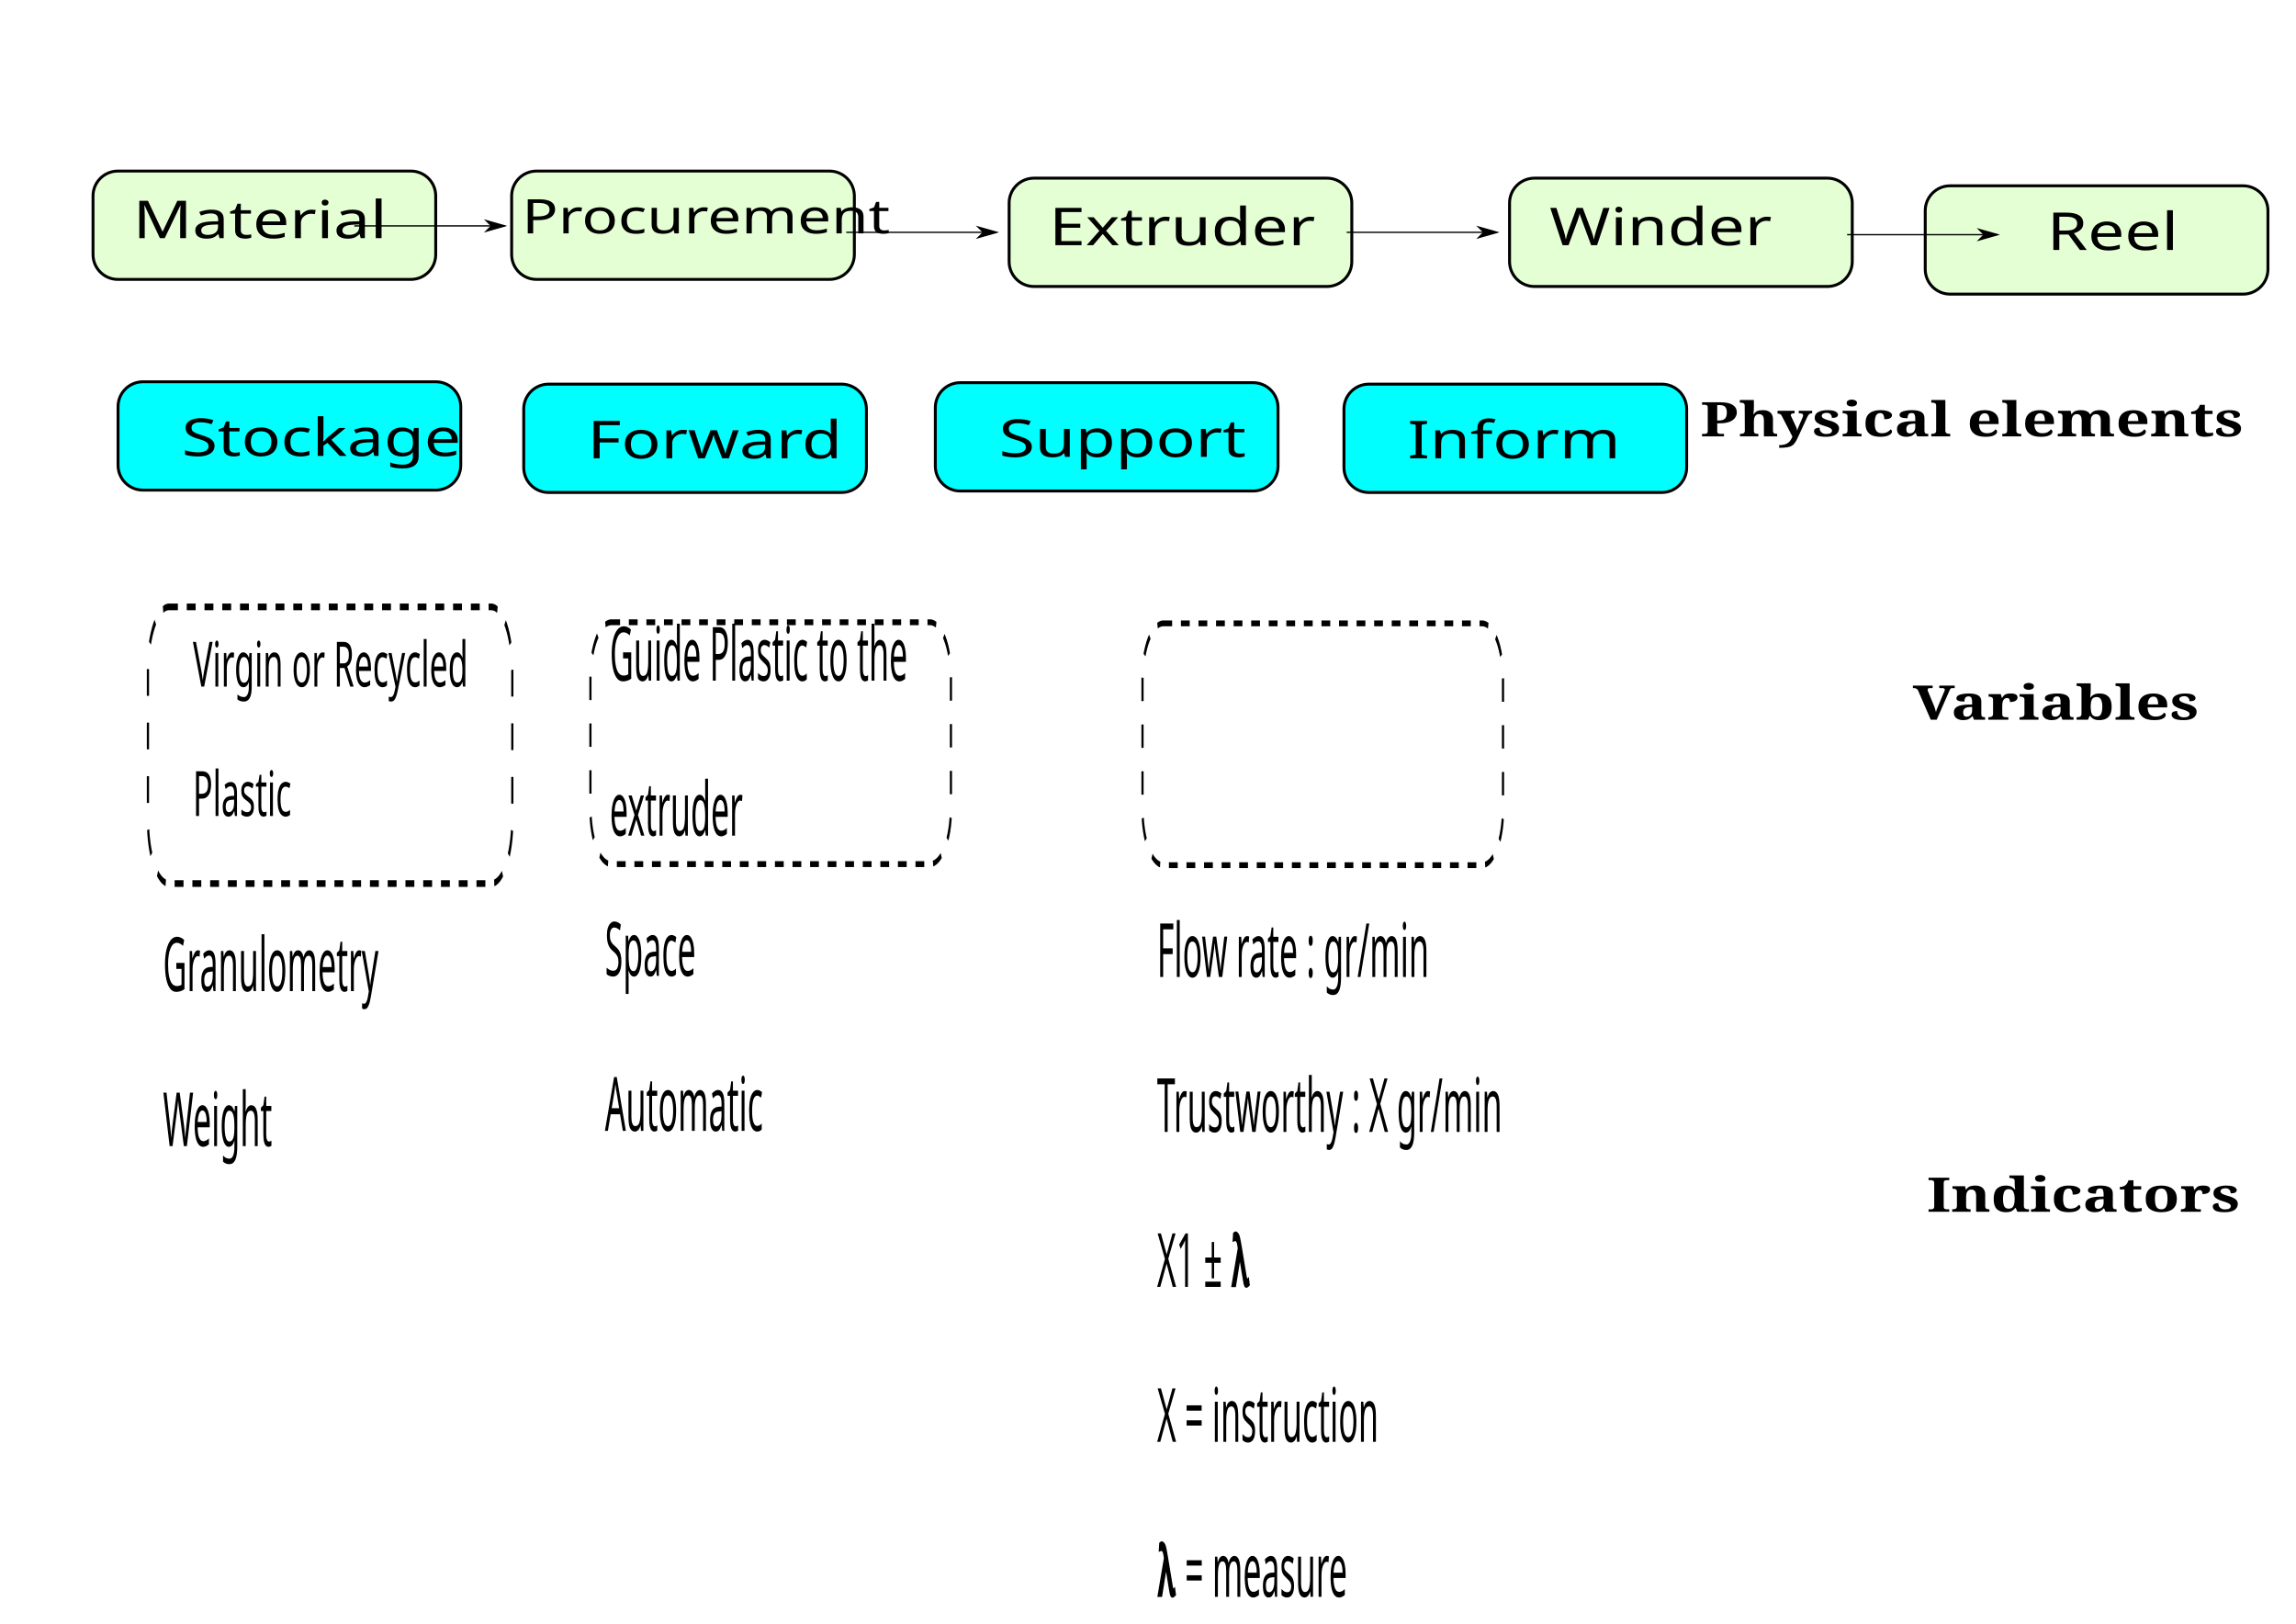
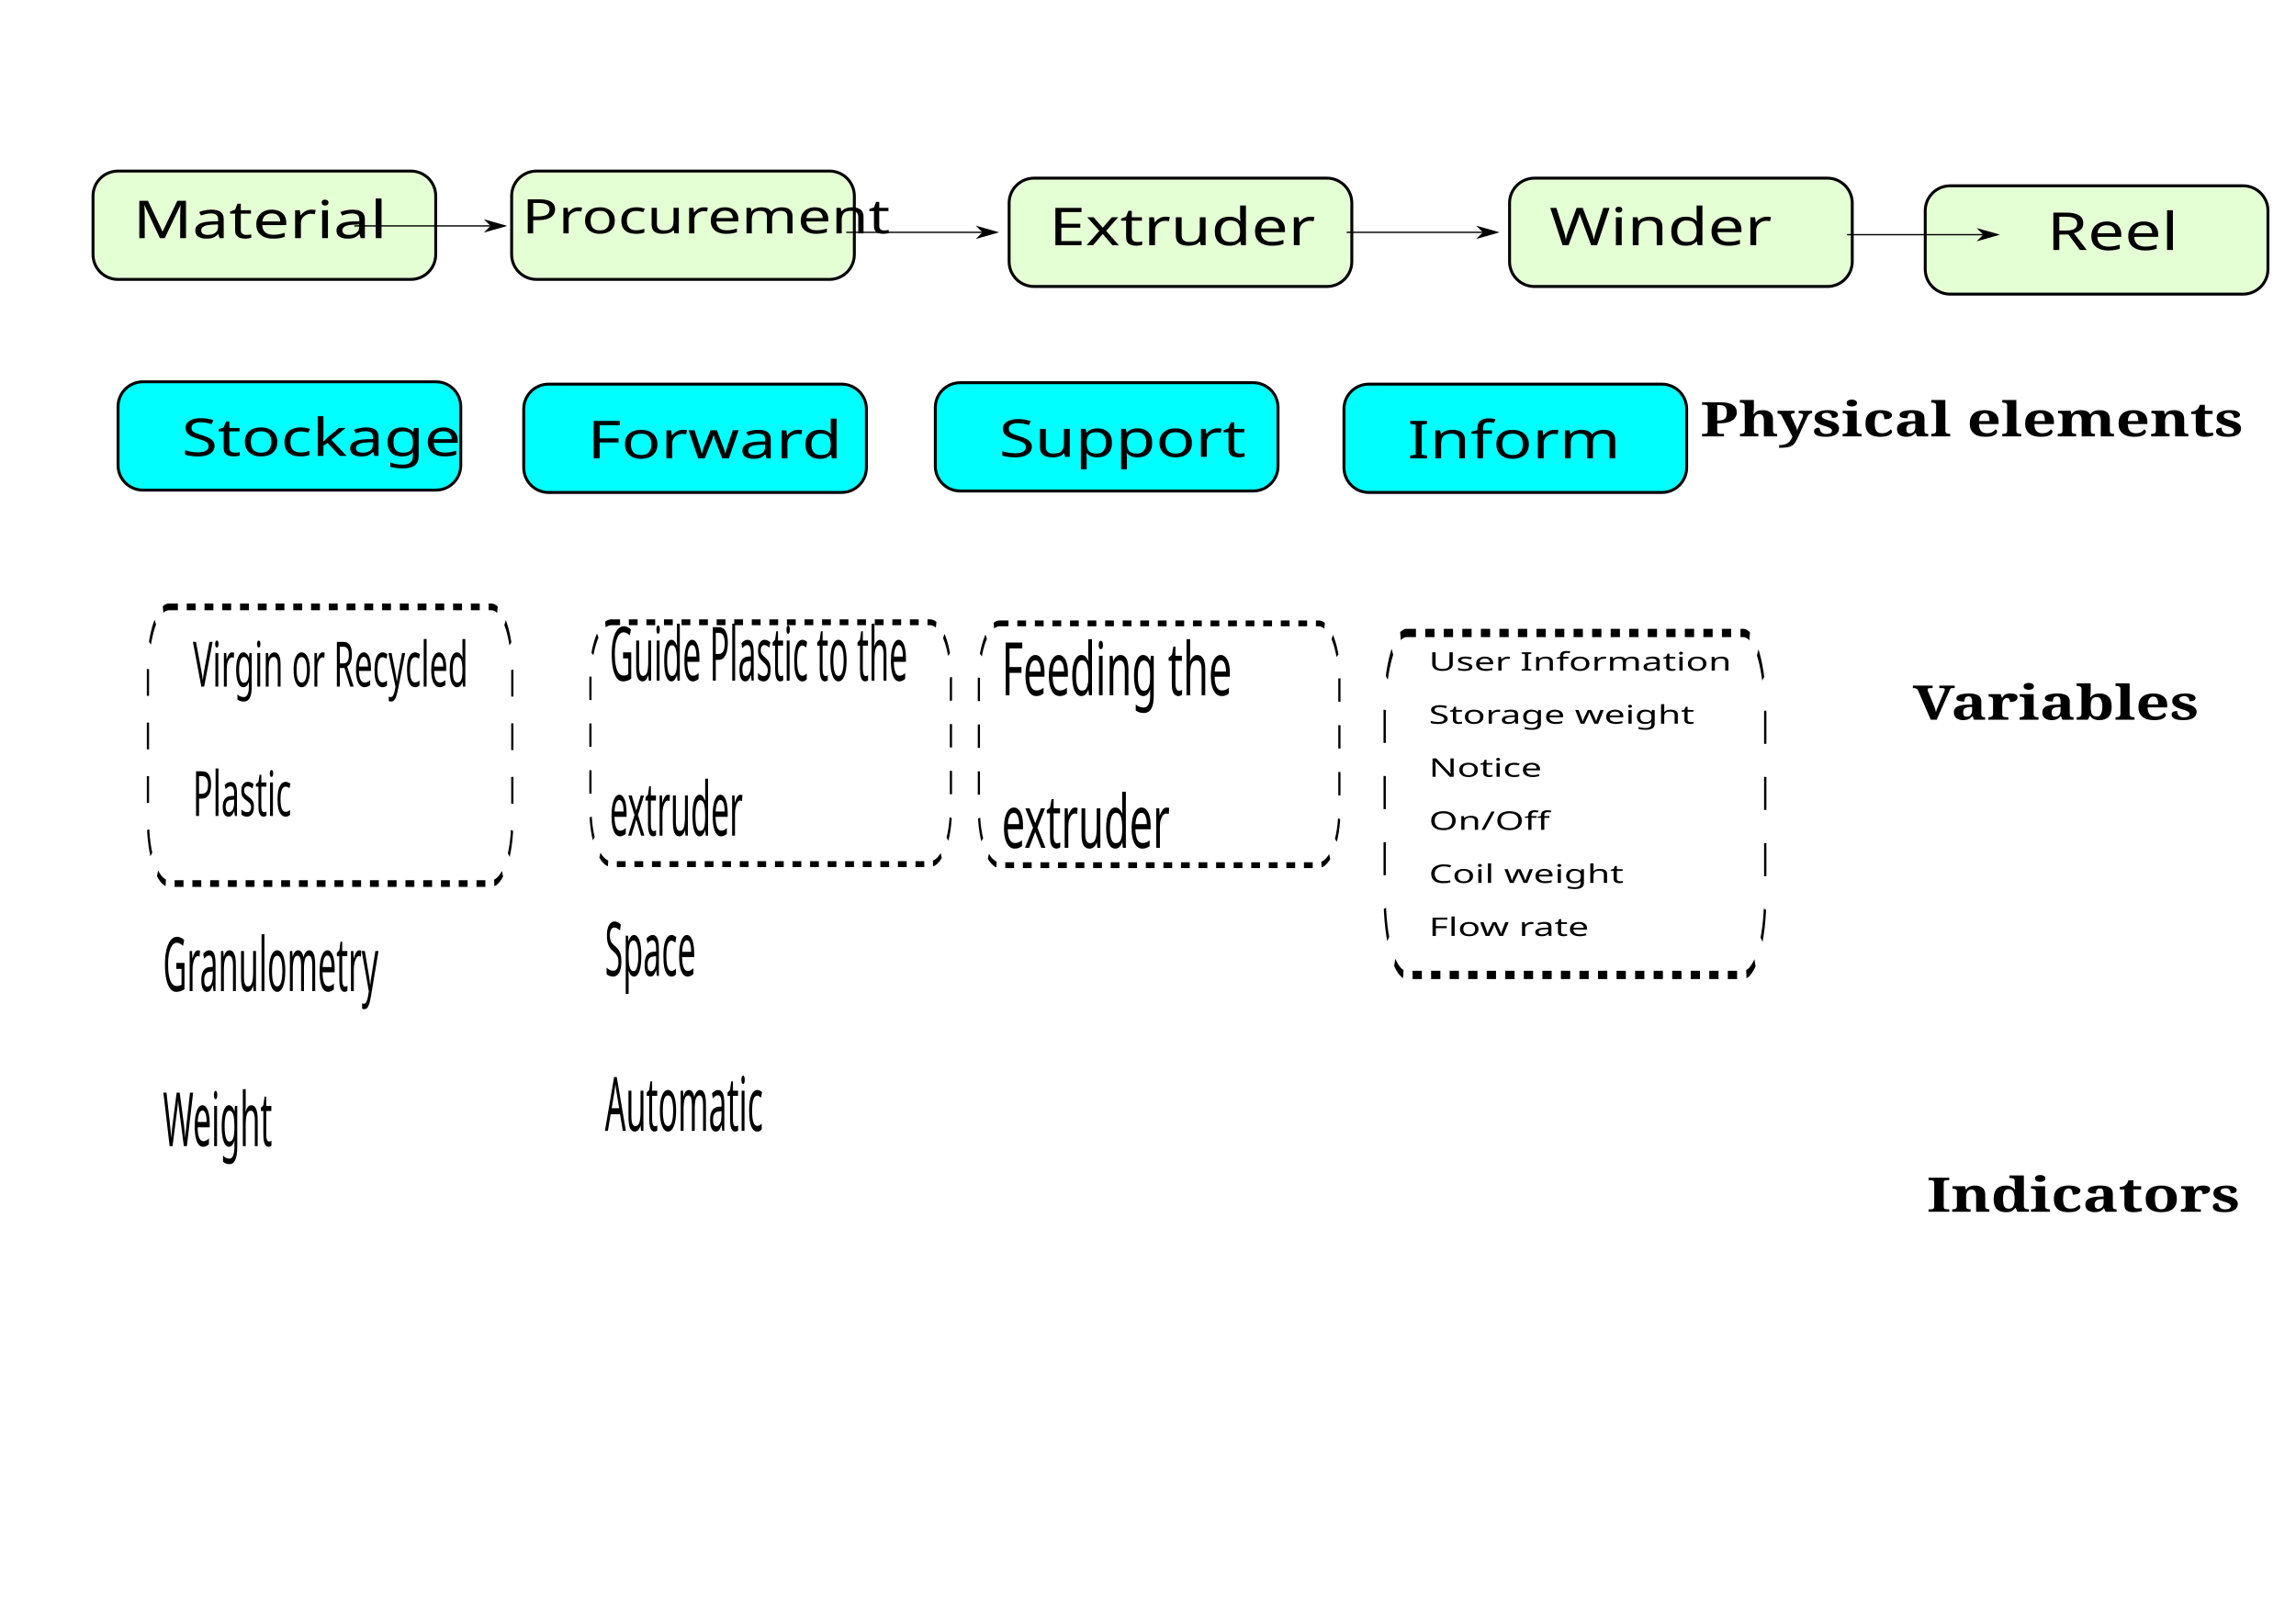
<svg xmlns="http://www.w3.org/2000/svg" width="297mm" height="210mm" viewBox="0 0 297 210" version="1.1" id="svg103">
  <defs id="defs97">
    <marker style="overflow:visible" id="Arrow1Lend-0-5-1-9-2-7" refX="0" refY="0" orient="auto">
      <path transform="matrix(-0.8,0,0,-0.8,-10,0)" style="fill-rule:evenodd;stroke:#000000;stroke-width:1pt" d="M 0,0 5,-5 -12.5,0 5,5 Z" id="path4448-01-6-91-1-8-9" />
    </marker>
    <marker style="overflow:visible" id="Arrow1Lend-0-5-1-9-7-3" refX="0" refY="0" orient="auto">
      <path transform="matrix(-0.8,0,0,-0.8,-10,0)" style="fill-rule:evenodd;stroke:#000000;stroke-width:1pt" d="M 0,0 5,-5 -12.5,0 5,5 Z" id="path4448-01-6-91-1-2-8" />
    </marker>
    <marker style="overflow:visible" id="Arrow1Lend-0-5-1-9-9-0" refX="0" refY="0" orient="auto">
      <path transform="matrix(-0.8,0,0,-0.8,-10,0)" style="fill-rule:evenodd;stroke:#000000;stroke-width:1pt" d="M 0,0 5,-5 -12.5,0 5,5 Z" id="path4448-01-6-91-1-0-2" />
    </marker>
    <marker style="overflow:visible" id="Arrow1Lend-0-5-1-9-4" refX="0" refY="0" orient="auto">
      <path transform="matrix(-0.8,0,0,-0.8,-10,0)" style="fill-rule:evenodd;stroke:#000000;stroke-width:1pt" d="M 0,0 5,-5 -12.5,0 5,5 Z" id="path4448-01-6-91-1-83" />
    </marker>
  </defs>
  <g id="layer1" transform="translate(0,-87)">
    <rect style="fill:#e5ffd5;fill-opacity:1;stroke:#000000;stroke-width:0.378;stroke-miterlimit:4;stroke-dasharray:none;stroke-dashoffset:0;stroke-opacity:1" id="rect4811-1" width="44.33" height="14.011" x="130.535" y="110.041" ry="3.218" />
    <text transform="scale(1.120025,0.8928374)" xml:space="preserve" style="font-style:normal;font-variant:normal;font-weight:normal;font-stretch:normal;font-size:3.024px;line-height:0%;font-family:'Baskerville Old Face';-inkscape-font-specification:'Baskerville Old Face';text-align:start;letter-spacing:0px;word-spacing:0px;writing-mode:lr-tb;text-anchor:start;fill:#000000;fill-opacity:1;stroke:none;stroke-width:0.252" x="121.157" y="132.962" id="text4813-0">
      <tspan style="font-size:7.559px;line-height:1.25;stroke-width:0.252" id="tspan4815-5" x="121.157" y="132.962">Extruder</tspan>
    </text>
    <rect style="fill:#e5ffd5;fill-opacity:1;stroke:#000000;stroke-width:0.378;stroke-miterlimit:4;stroke-dasharray:none;stroke-dashoffset:0;stroke-opacity:1" id="rect4811-1-3" width="44.33" height="14.011" x="66.184" y="109.125" ry="3.218" />
    <text transform="scale(1.120025,0.8928374)" xml:space="preserve" style="font-style:normal;font-variant:normal;font-weight:normal;font-stretch:normal;font-size:3.024px;line-height:0%;font-family:'Baskerville Old Face';-inkscape-font-specification:'Baskerville Old Face';text-align:start;letter-spacing:0px;word-spacing:0px;writing-mode:lr-tb;text-anchor:start;fill:#000000;fill-opacity:1;stroke:none;stroke-width:0.252" x="60.282" y="131.252" id="text4813-0-6">
      <tspan style="font-size:6.929px;line-height:1.25;stroke-width:0.252" id="tspan4815-5-6" x="60.282" y="131.252">Procurement</tspan>
    </text>
    <rect style="fill:#e5ffd5;fill-opacity:1;stroke:#000000;stroke-width:0.378;stroke-miterlimit:4;stroke-dasharray:none;stroke-dashoffset:0;stroke-opacity:1" id="rect4811-1-9" width="44.33" height="14.011" x="12.033" y="109.125" ry="3.218" />
    <text transform="scale(1.120025,0.8928374)" xml:space="preserve" style="font-style:normal;font-variant:normal;font-weight:normal;font-stretch:normal;font-size:3.024px;line-height:0%;font-family:'Baskerville Old Face';-inkscape-font-specification:'Baskerville Old Face';text-align:start;letter-spacing:0px;word-spacing:0px;writing-mode:lr-tb;text-anchor:start;fill:#000000;fill-opacity:1;stroke:none;stroke-width:0.252" x="15.355" y="131.936" id="text4813-0-7">
      <tspan style="font-size:7.559px;line-height:1.25;stroke-width:0.252" id="tspan4815-5-9" x="15.355" y="131.936">Material</tspan>
    </text>
    <rect style="fill:#e5ffd5;fill-opacity:1;stroke:#000000;stroke-width:0.378;stroke-miterlimit:4;stroke-dasharray:none;stroke-dashoffset:0;stroke-opacity:1" id="rect4811-1-5" width="44.33" height="14.011" x="195.269" y="110.041" ry="3.218" />
    <text transform="scale(1.120025,0.8928374)" xml:space="preserve" style="font-style:normal;font-variant:normal;font-weight:normal;font-stretch:normal;font-size:3.024px;line-height:0%;font-family:'Baskerville Old Face';-inkscape-font-specification:'Baskerville Old Face';text-align:start;letter-spacing:0px;word-spacing:0px;writing-mode:lr-tb;text-anchor:start;fill:#000000;fill-opacity:1;stroke:none;stroke-width:0.252" x="178.954" y="132.962" id="text4813-0-0">
      <tspan style="font-size:7.559px;line-height:1.25;stroke-width:0.252" id="tspan4815-5-1" x="178.954" y="132.962">Winder</tspan>
    </text>
    <rect style="fill:#e5ffd5;fill-opacity:1;stroke:#000000;stroke-width:0.378;stroke-miterlimit:4;stroke-dasharray:none;stroke-dashoffset:0;stroke-opacity:1" id="rect4811-1-56" width="44.33" height="14.011" x="249.041" y="111.03" ry="3.218" />
    <text transform="scale(1.120025,0.8928374)" xml:space="preserve" style="font-style:normal;font-variant:normal;font-weight:normal;font-stretch:normal;font-size:3.024px;line-height:0%;font-family:'Baskerville Old Face';-inkscape-font-specification:'Baskerville Old Face';text-align:start;letter-spacing:0px;word-spacing:0px;writing-mode:lr-tb;text-anchor:start;fill:#000000;fill-opacity:1;stroke:none;stroke-width:0.252" x="236.414" y="133.646" id="text4813-0-2">
      <tspan style="font-size:7.559px;line-height:1.25;stroke-width:0.252" id="tspan4815-5-4" x="236.414" y="133.646">Reel</tspan>
    </text>
    <path style="fill:none;stroke:#000000;stroke-width:0.17;stroke-linecap:butt;stroke-linejoin:miter;stroke-miterlimit:4;stroke-dasharray:none;stroke-opacity:1;marker-end:url(#Arrow1Lend-0-5-1-9-4)" d="m 45.832,116.218 h 19.45" id="path5017-6-9" />
    <path style="fill:none;stroke:#000000;stroke-width:0.17;stroke-linecap:butt;stroke-linejoin:miter;stroke-miterlimit:4;stroke-dasharray:none;stroke-opacity:1;marker-end:url(#Arrow1Lend-0-5-1-9-9-0)" d="m 109.466,117.047 h 19.45" id="path5017-6-9-2" />
    <path style="fill:none;stroke:#000000;stroke-width:0.17;stroke-linecap:butt;stroke-linejoin:miter;stroke-miterlimit:4;stroke-dasharray:none;stroke-opacity:1;marker-end:url(#Arrow1Lend-0-5-1-9-7-3)" d="m 174.2,117.047 h 19.45" id="path5017-6-9-5" />
    <path style="fill:none;stroke:#000000;stroke-width:0.17;stroke-linecap:butt;stroke-linejoin:miter;stroke-miterlimit:4;stroke-dasharray:none;stroke-opacity:1;marker-end:url(#Arrow1Lend-0-5-1-9-2-7)" d="m 238.934,117.352 h 19.45" id="path5017-6-9-1" />
    <path id="path986" d="m 128.457,143.193 v 0" style="fill:none;fill-rule:evenodd;stroke:#000000;stroke-width:0.236px;stroke-linecap:butt;stroke-linejoin:miter;stroke-opacity:1" />
    <rect style="fill:#00ffff;fill-opacity:1;stroke:#000000;stroke-width:0.378;stroke-miterlimit:4;stroke-dasharray:none;stroke-dashoffset:0;stroke-opacity:1" id="rect4811-1-9-8" width="44.33" height="14.011" x="67.746" y="136.682" ry="3.218" />
    <text transform="scale(1.120025,0.8928374)" xml:space="preserve" style="font-style:normal;font-variant:normal;font-weight:normal;font-stretch:normal;font-size:3.024px;line-height:0%;font-family:'Baskerville Old Face';-inkscape-font-specification:'Baskerville Old Face';text-align:start;letter-spacing:0px;word-spacing:0px;writing-mode:lr-tb;text-anchor:start;fill:#000000;fill-opacity:1;stroke:none;stroke-width:0.252" x="67.833" y="163.826" id="text4813-0-7-2">
      <tspan style="font-size:7.559px;line-height:1.25;stroke-width:0.252" id="tspan4815-5-9-0" x="67.833" y="163.826">Forward</tspan>
    </text>
    <rect style="fill:#00ffff;fill-opacity:1;stroke:#000000;stroke-width:0.378;stroke-miterlimit:4;stroke-dasharray:none;stroke-dashoffset:0;stroke-opacity:1" id="rect4811-1-9-8-8" width="44.33" height="14.011" x="15.27" y="136.377" ry="3.218" />
    <text transform="scale(1.120025,0.8928374)" xml:space="preserve" style="font-style:normal;font-variant:normal;font-weight:normal;font-stretch:normal;font-size:3.024px;line-height:0%;font-family:'Baskerville Old Face';-inkscape-font-specification:'Baskerville Old Face';text-align:start;letter-spacing:0px;word-spacing:0px;writing-mode:lr-tb;text-anchor:start;fill:#000000;fill-opacity:1;stroke:none;stroke-width:0.252" x="20.98" y="163.484" id="text4813-0-7-2-4">
      <tspan style="font-size:7.559px;line-height:1.25;stroke-width:0.252" id="tspan4815-5-9-0-5" x="20.98" y="163.484">Stockage</tspan>
    </text>
    <rect style="fill:#00ffff;fill-opacity:1;stroke:#000000;stroke-width:0.378;stroke-miterlimit:4;stroke-dasharray:none;stroke-dashoffset:0;stroke-opacity:1" id="rect4811-1-9-8-5" width="44.33" height="14.011" x="120.989" y="136.493" ry="3.218" />
    <text transform="scale(1.120025,0.8928374)" xml:space="preserve" style="font-style:normal;font-variant:normal;font-weight:normal;font-stretch:normal;font-size:3.024px;line-height:0%;font-family:'Baskerville Old Face';-inkscape-font-specification:'Baskerville Old Face';text-align:start;letter-spacing:0px;word-spacing:0px;writing-mode:lr-tb;text-anchor:start;fill:#000000;fill-opacity:1;stroke:none;stroke-width:0.252" x="115.37" y="163.615" id="text4813-0-7-2-1">
      <tspan style="font-size:7.559px;line-height:1.25;stroke-width:0.252" id="tspan4815-5-9-0-1" x="115.37" y="163.615">Support</tspan>
    </text>
    <rect style="fill:#00ffff;fill-opacity:1;stroke:#000000;stroke-width:0.378;stroke-miterlimit:4;stroke-dasharray:none;stroke-dashoffset:0;stroke-opacity:1" id="rect4811-1-9-8-80" width="44.33" height="14.011" x="173.849" y="136.682" ry="3.218" />
    <text transform="scale(1.120025,0.8928374)" xml:space="preserve" style="font-style:normal;font-variant:normal;font-weight:normal;font-stretch:normal;font-size:3.024px;line-height:0%;font-family:'Baskerville Old Face';-inkscape-font-specification:'Baskerville Old Face';text-align:start;letter-spacing:0px;word-spacing:0px;writing-mode:lr-tb;text-anchor:start;fill:#000000;fill-opacity:1;stroke:none;stroke-width:0.252" x="162.565" y="163.826" id="text4813-0-7-2-0">
      <tspan style="font-size:7.559px;line-height:1.25;stroke-width:0.252" id="tspan4815-5-9-0-6" x="162.565" y="163.826">Inform</tspan>
    </text>
    <text transform="scale(1.120025,0.8928374)" xml:space="preserve" style="font-style:normal;font-variant:normal;font-weight:bold;font-stretch:normal;font-size:3.024px;line-height:0%;font-family:Georgia;-inkscape-font-specification:'Georgia Bold';text-align:start;letter-spacing:0px;word-spacing:0px;writing-mode:lr-tb;text-anchor:start;fill:#000000;fill-opacity:1;stroke:none;stroke-width:0.252px;stroke-linecap:butt;stroke-linejoin:miter;stroke-opacity:1" x="196.39" y="160.655" id="text8553-1-5">
      <tspan x="196.39" y="160.655" id="tspan8555-4-6" style="font-style:normal;font-variant:normal;font-weight:bold;font-stretch:normal;font-size:6.929px;line-height:1.25;font-family:Georgia;-inkscape-font-specification:'Georgia Bold';stroke-width:0.252px">Physical elements</tspan>
    </text>
    <g transform="matrix(0.1764298,0,0,0.3717653,-412.4405,118.1591)" id="g4915-6">
      <g id="g4917-1" transform="matrix(1.084852,0,0,1.552294,1703.511,-1312.922)">
        <rect style="fill:none;stroke:#000000;stroke-width:1.5;stroke-miterlimit:4;stroke-dasharray:6, 6;stroke-dashoffset:0;stroke-opacity:1" id="rect4923-4" width="246.26" height="62.008" x="684.57" y="927.812" ry="14.241" />
      </g>
    </g>
    <text transform="scale(0.724297,1.380649)" id="text295" y="127.328" x="34.454" style="font-style:normal;font-weight:normal;font-size:9.7px;line-height:1.25;font-family:sans-serif;letter-spacing:0px;word-spacing:0px;fill:#000000;fill-opacity:1;stroke:none;stroke-width:0.265" xml:space="preserve">
      <tspan id="tspan429" style="font-size:5.862px;stroke-width:0.265" y="127.328" x="34.454">Virgin or Recycled </tspan>
      <tspan id="tspan433" style="font-size:5.862px;stroke-width:0.265" y="139.453" x="34.454">Plastic</tspan>
    </text>
    <text transform="scale(0.6619724,1.510637)" id="text295-2" y="142.45" x="31.849" style="font-style:normal;font-weight:normal;font-size:10.613px;line-height:1.25;font-family:sans-serif;letter-spacing:0px;word-spacing:0px;fill:#000000;fill-opacity:1;stroke:none;stroke-width:0.265" xml:space="preserve">
      <tspan id="tspan458" style="font-size:6.414px;stroke-width:0.265" y="142.45" x="31.849">Granulometry</tspan>
      <tspan id="tspan462" style="font-size:6.414px;stroke-width:0.265" y="155.717" x="31.849">Weight</tspan>
    </text>
    <text transform="scale(1.120025,0.8928374)" xml:space="preserve" style="font-style:normal;font-variant:normal;font-weight:bold;font-stretch:normal;font-size:3.024px;line-height:0%;font-family:Georgia;-inkscape-font-specification:'Georgia Bold';text-align:start;letter-spacing:0px;word-spacing:0px;writing-mode:lr-tb;text-anchor:start;fill:#000000;fill-opacity:1;stroke:none;stroke-width:0.252px;stroke-linecap:butt;stroke-linejoin:miter;stroke-opacity:1" x="220.927" y="201.698" id="text8553-1-5-9">
      <tspan x="220.927" y="201.698" id="tspan8555-4-6-0" style="font-style:normal;font-variant:normal;font-weight:bold;font-stretch:normal;font-size:6.929px;line-height:1.25;font-family:Georgia;-inkscape-font-specification:'Georgia Bold';stroke-width:0.252px">Variables</tspan>
    </text>
    <text transform="scale(1.120025,0.8928374)" xml:space="preserve" style="font-style:normal;font-variant:normal;font-weight:bold;font-stretch:normal;font-size:3.024px;line-height:0%;font-family:Georgia;-inkscape-font-specification:'Georgia Bold';text-align:start;letter-spacing:0px;word-spacing:0px;writing-mode:lr-tb;text-anchor:start;fill:#000000;fill-opacity:1;stroke:none;stroke-width:0.252px;stroke-linecap:butt;stroke-linejoin:miter;stroke-opacity:1" x="222.545" y="272.976" id="text8553-1-5-9-5">
      <tspan x="222.545" y="272.976" id="tspan8555-4-6-0-2" style="font-style:normal;font-variant:normal;font-weight:bold;font-stretch:normal;font-size:6.929px;line-height:1.25;font-family:Georgia;-inkscape-font-specification:'Georgia Bold';stroke-width:0.252px">Indicators</tspan>
    </text>
    <g transform="matrix(0.1752312,0,0,0.1355387,-352.3603,150.1201)" id="g4915-6-4">
      <g id="g4917-1-1" transform="matrix(1.080655,0,0,3.721478,1706.9,-3324.743)">
        <rect style="fill:none;stroke:#000000;stroke-width:1.5;stroke-miterlimit:4;stroke-dasharray:6, 6;stroke-dashoffset:0;stroke-opacity:1" id="rect4923-4-5" width="246.26" height="62.008" x="684.57" y="927.812" ry="14.241" />
      </g>
    </g>
    <text transform="scale(0.6619724,1.510637)" id="text295-3" y="115.867" x="119.144" style="font-style:normal;font-weight:normal;font-size:10.613px;line-height:1.25;font-family:sans-serif;letter-spacing:0px;word-spacing:0px;fill:#000000;fill-opacity:1;stroke:none;stroke-width:0.265" xml:space="preserve">
      <tspan id="tspan433-1" style="font-size:6.414px;stroke-width:0.265" y="115.867" x="119.144">Guide Plastic to the </tspan>
      <tspan id="tspan521" style="font-size:6.414px;stroke-width:0.265" y="129.134" x="119.144">extruder </tspan>
    </text>
    <text transform="scale(0.6619724,1.510637)" id="text295-2-9" y="141.143" x="118.206" style="font-style:normal;font-weight:normal;font-size:10.613px;line-height:1.25;font-family:sans-serif;letter-spacing:0px;word-spacing:0px;fill:#000000;fill-opacity:1;stroke:none;stroke-width:0.265" xml:space="preserve">
      <tspan id="tspan462-6" style="font-size:6.414px;stroke-width:0.265" y="141.143" x="118.206">Space</tspan>
      <tspan id="tspan519" style="font-size:6.414px;stroke-width:0.265" y="154.41" x="118.206">Automatic</tspan>
    </text>
-     <g transform="matrix(0.1752312,0,0,0.1355387,-280.9454,150.2596)" id="g4915-6-4-0">
+     <g transform="matrix(0.1752312,0,0,0.1355387,-302.1121,150.2596)" id="g4915-6-4-0">
      <g id="g4917-1-1-3" transform="matrix(1.080655,0,0,3.721478,1706.9,-3324.743)">
        <rect style="fill:none;stroke:#000000;stroke-width:1.5;stroke-miterlimit:4;stroke-dasharray:6, 6;stroke-dashoffset:0;stroke-opacity:1" id="rect4923-4-5-0" width="246.26" height="62.008" x="684.57" y="927.812" ry="14.241" />
      </g>
    </g>
-     <text xml:space="preserve" style="font-style:normal;font-weight:normal;font-size:10.613px;line-height:1.25;font-family:sans-serif;letter-spacing:0px;word-spacing:0px;fill:#000000;fill-opacity:1;stroke:none;stroke-width:0.265" x="226.088" y="141.235" id="text295-2-9-0" transform="scale(0.6619724,1.510637)">
-       <tspan x="226.088" y="141.235" style="font-size:6.414px;stroke-width:0.265" id="tspan519-2">Flow rate : gr/min</tspan>
-       <tspan x="226.088" y="154.502" style="font-size:6.414px;stroke-width:0.265" id="tspan568">Trustworthy : X gr/min</tspan>
-       <tspan x="226.088" y="167.769" style="font-size:6.414px;stroke-width:0.265" id="tspan570">X1 ± 𝛌</tspan>
-       <tspan x="226.088" y="181.036" style="font-size:6.414px;stroke-width:0.265" id="tspan572">X = instruction</tspan>
-       <tspan x="226.088" y="194.302" style="font-size:6.414px;stroke-width:0.265" id="tspan574">𝛌 = measure</tspan>
+     <text xml:space="preserve" style="font-style:normal;font-weight:normal;font-size:11.83px;line-height:1.25;font-family:sans-serif;letter-spacing:0px;word-spacing:0px;fill:#000000;fill-opacity:1;stroke:none;stroke-width:0.296" x="172.862" y="132.621" id="text295-3-9" transform="scale(0.7496017,1.334042)">
+       <tspan x="172.862" y="132.621" style="font-size:7.15px;stroke-width:0.296" id="tspan521-1">Feeding the </tspan>
+       <tspan x="172.862" y="147.408" style="font-size:7.15px;stroke-width:0.296" id="tspan564">extruder </tspan>
+     </text>
+     <g transform="matrix(0.1764298,0,0,0.3717653,-252.4981,121.6524)" id="g4915-6-3">
+       <g id="g4917-1-6" transform="matrix(1.132998,0,0,1.918467,1670.764,-1652.98)">
+         <rect style="fill:none;stroke:#000000;stroke-width:1.5;stroke-miterlimit:4;stroke-dasharray:6, 6;stroke-dashoffset:0;stroke-opacity:1" id="rect4923-4-8" width="246.26" height="62.008" x="684.57" y="927.812" ry="14.241" />
+       </g>
+     </g>
+     <text transform="scale(1.206558,0.8288036)" id="text295-1" y="209.619" x="153.191" style="font-style:normal;font-weight:normal;font-size:6.625px;line-height:1.25;font-family:sans-serif;letter-spacing:0px;word-spacing:0px;fill:#000000;fill-opacity:1;stroke:none;stroke-width:0.166" xml:space="preserve">
+       <tspan id="tspan433-4" style="font-size:4.004px;stroke-width:0.166" y="209.619" x="153.191">User Information </tspan>
+       <tspan id="tspan637" style="font-size:4.004px;stroke-width:0.166" y="217.9" x="153.191">Storage weight</tspan>
+       <tspan id="tspan639" style="font-size:4.004px;stroke-width:0.166" y="226.182" x="153.191">Notice</tspan>
+       <tspan id="tspan641" style="font-size:4.004px;stroke-width:0.166" y="234.463" x="153.191">On/Off</tspan>
+       <tspan id="tspan643" style="font-size:4.004px;stroke-width:0.166" y="242.745" x="153.191">Coil weight</tspan>
+       <tspan id="tspan645" style="font-size:4.004px;stroke-width:0.166" y="251.026" x="153.191">Flow rate</tspan>
    </text>
  </g>
</svg>
